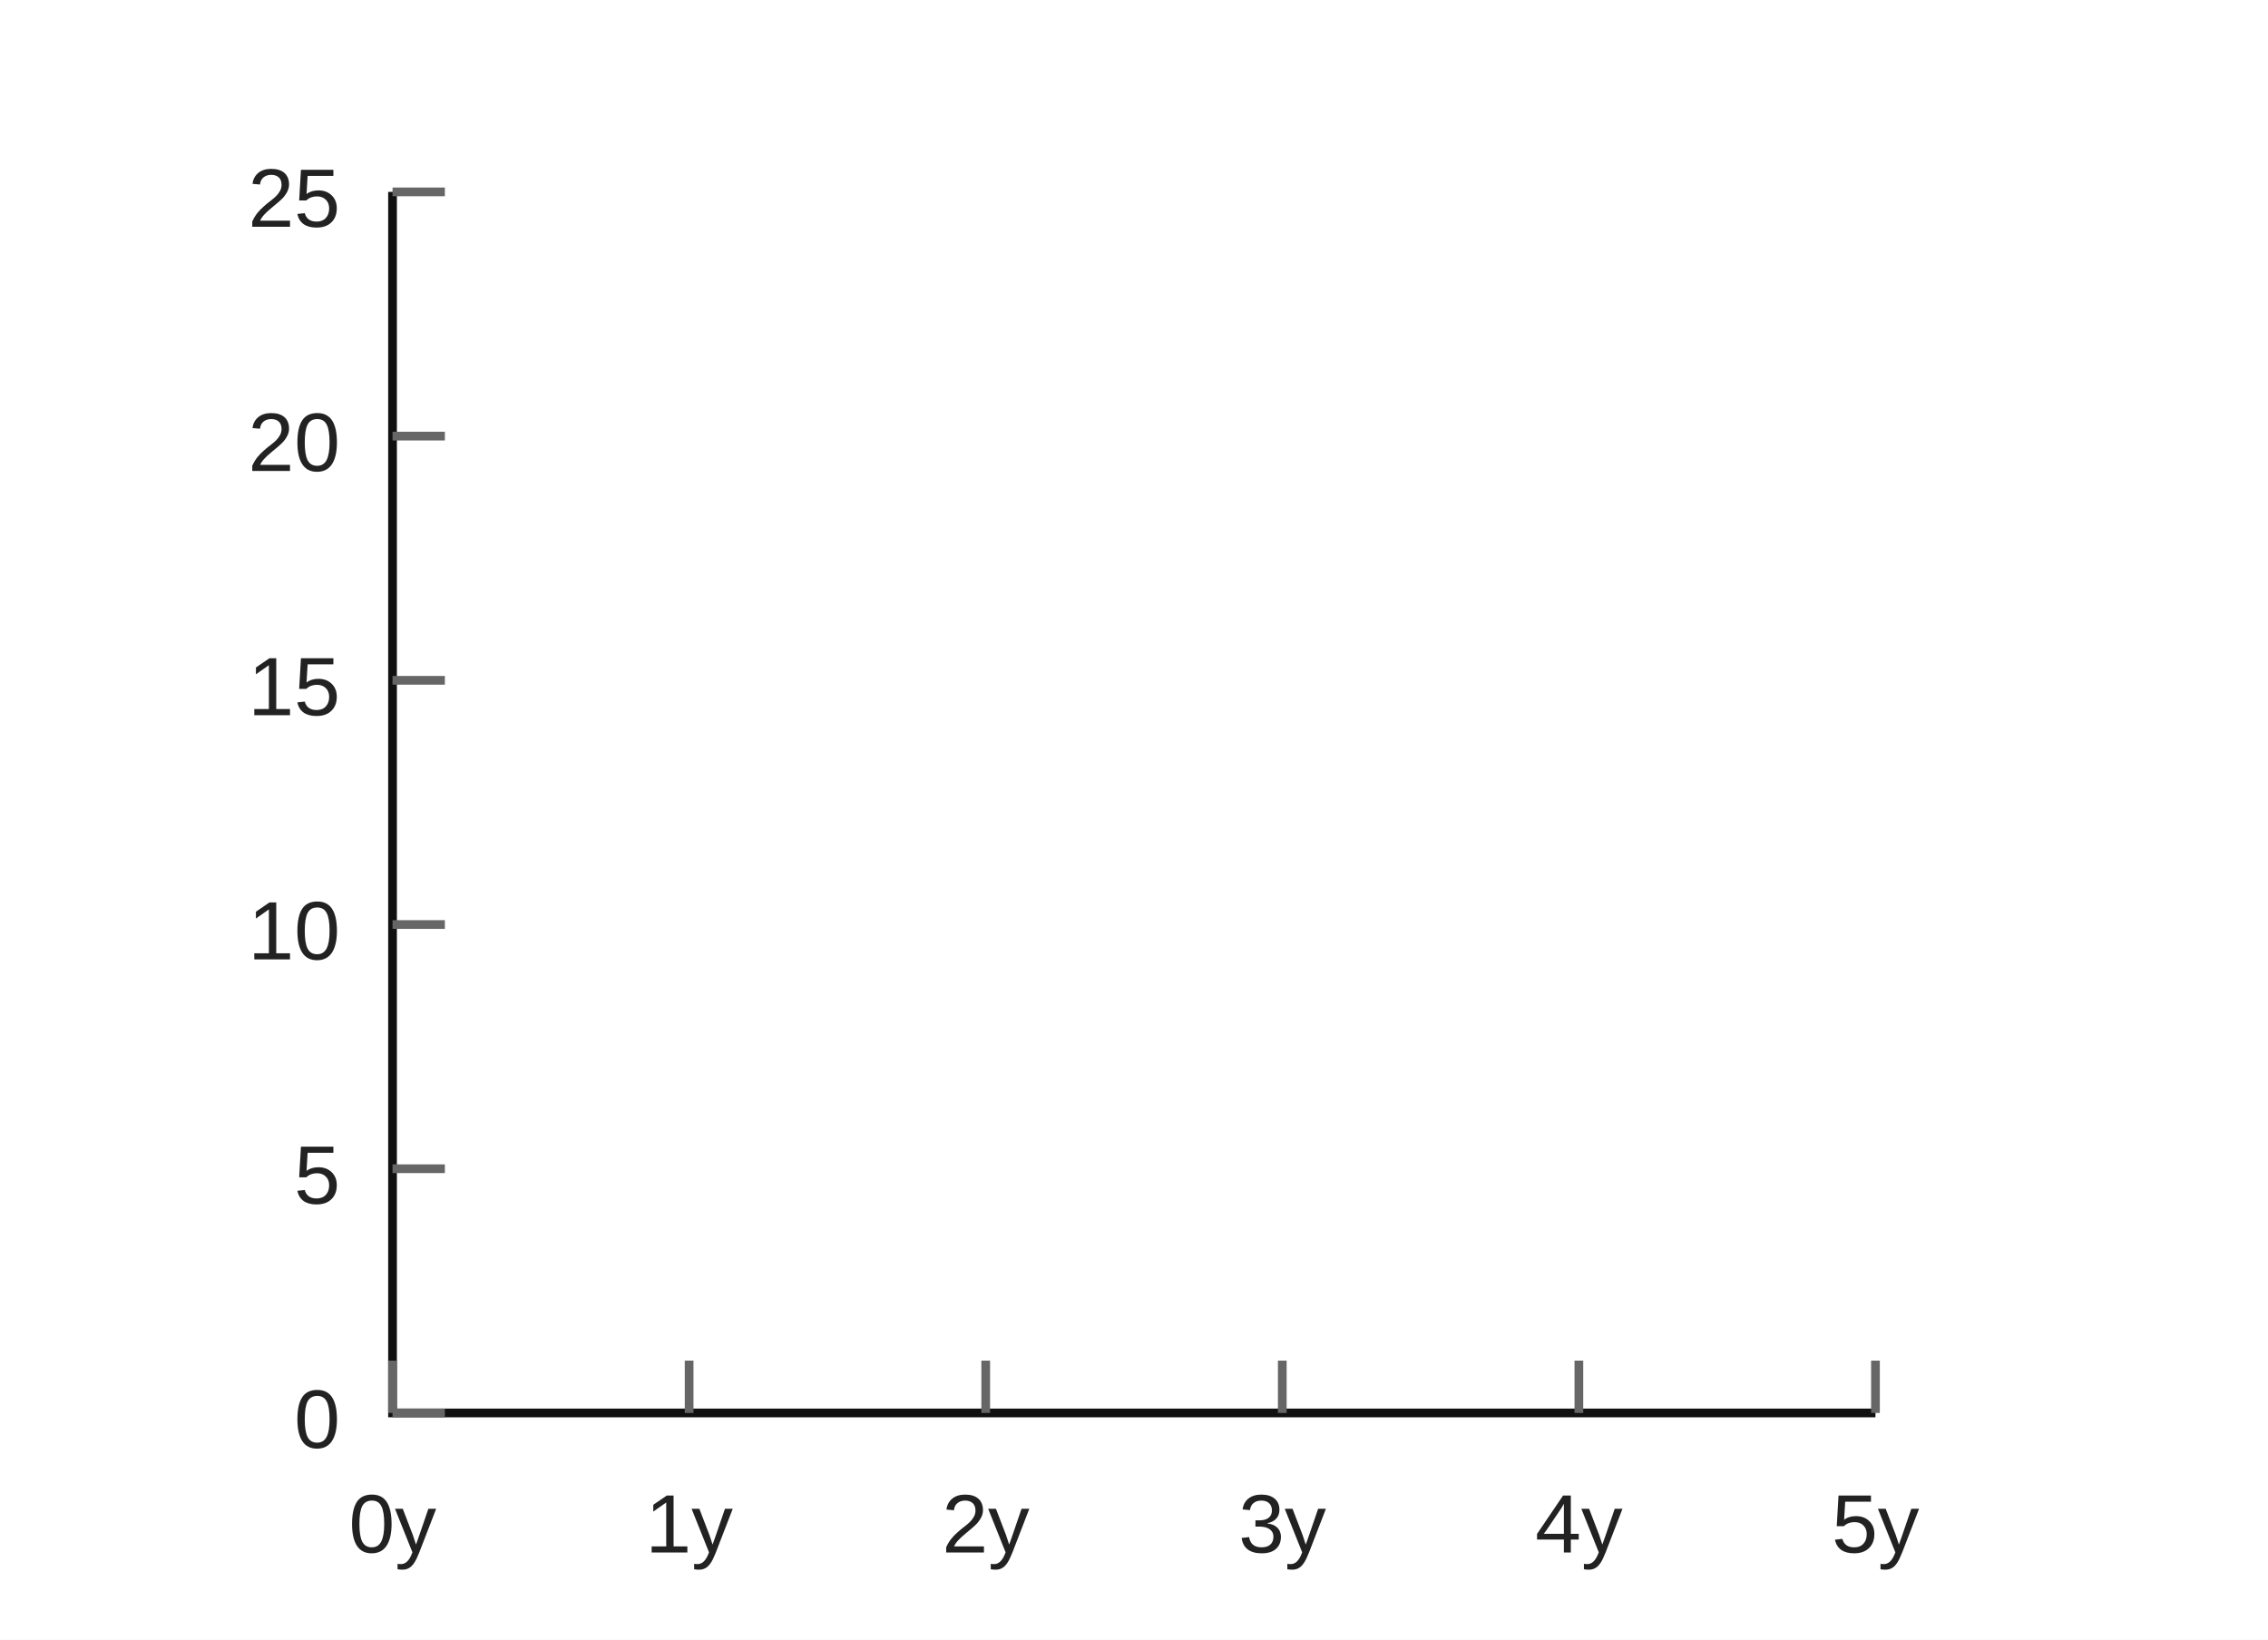
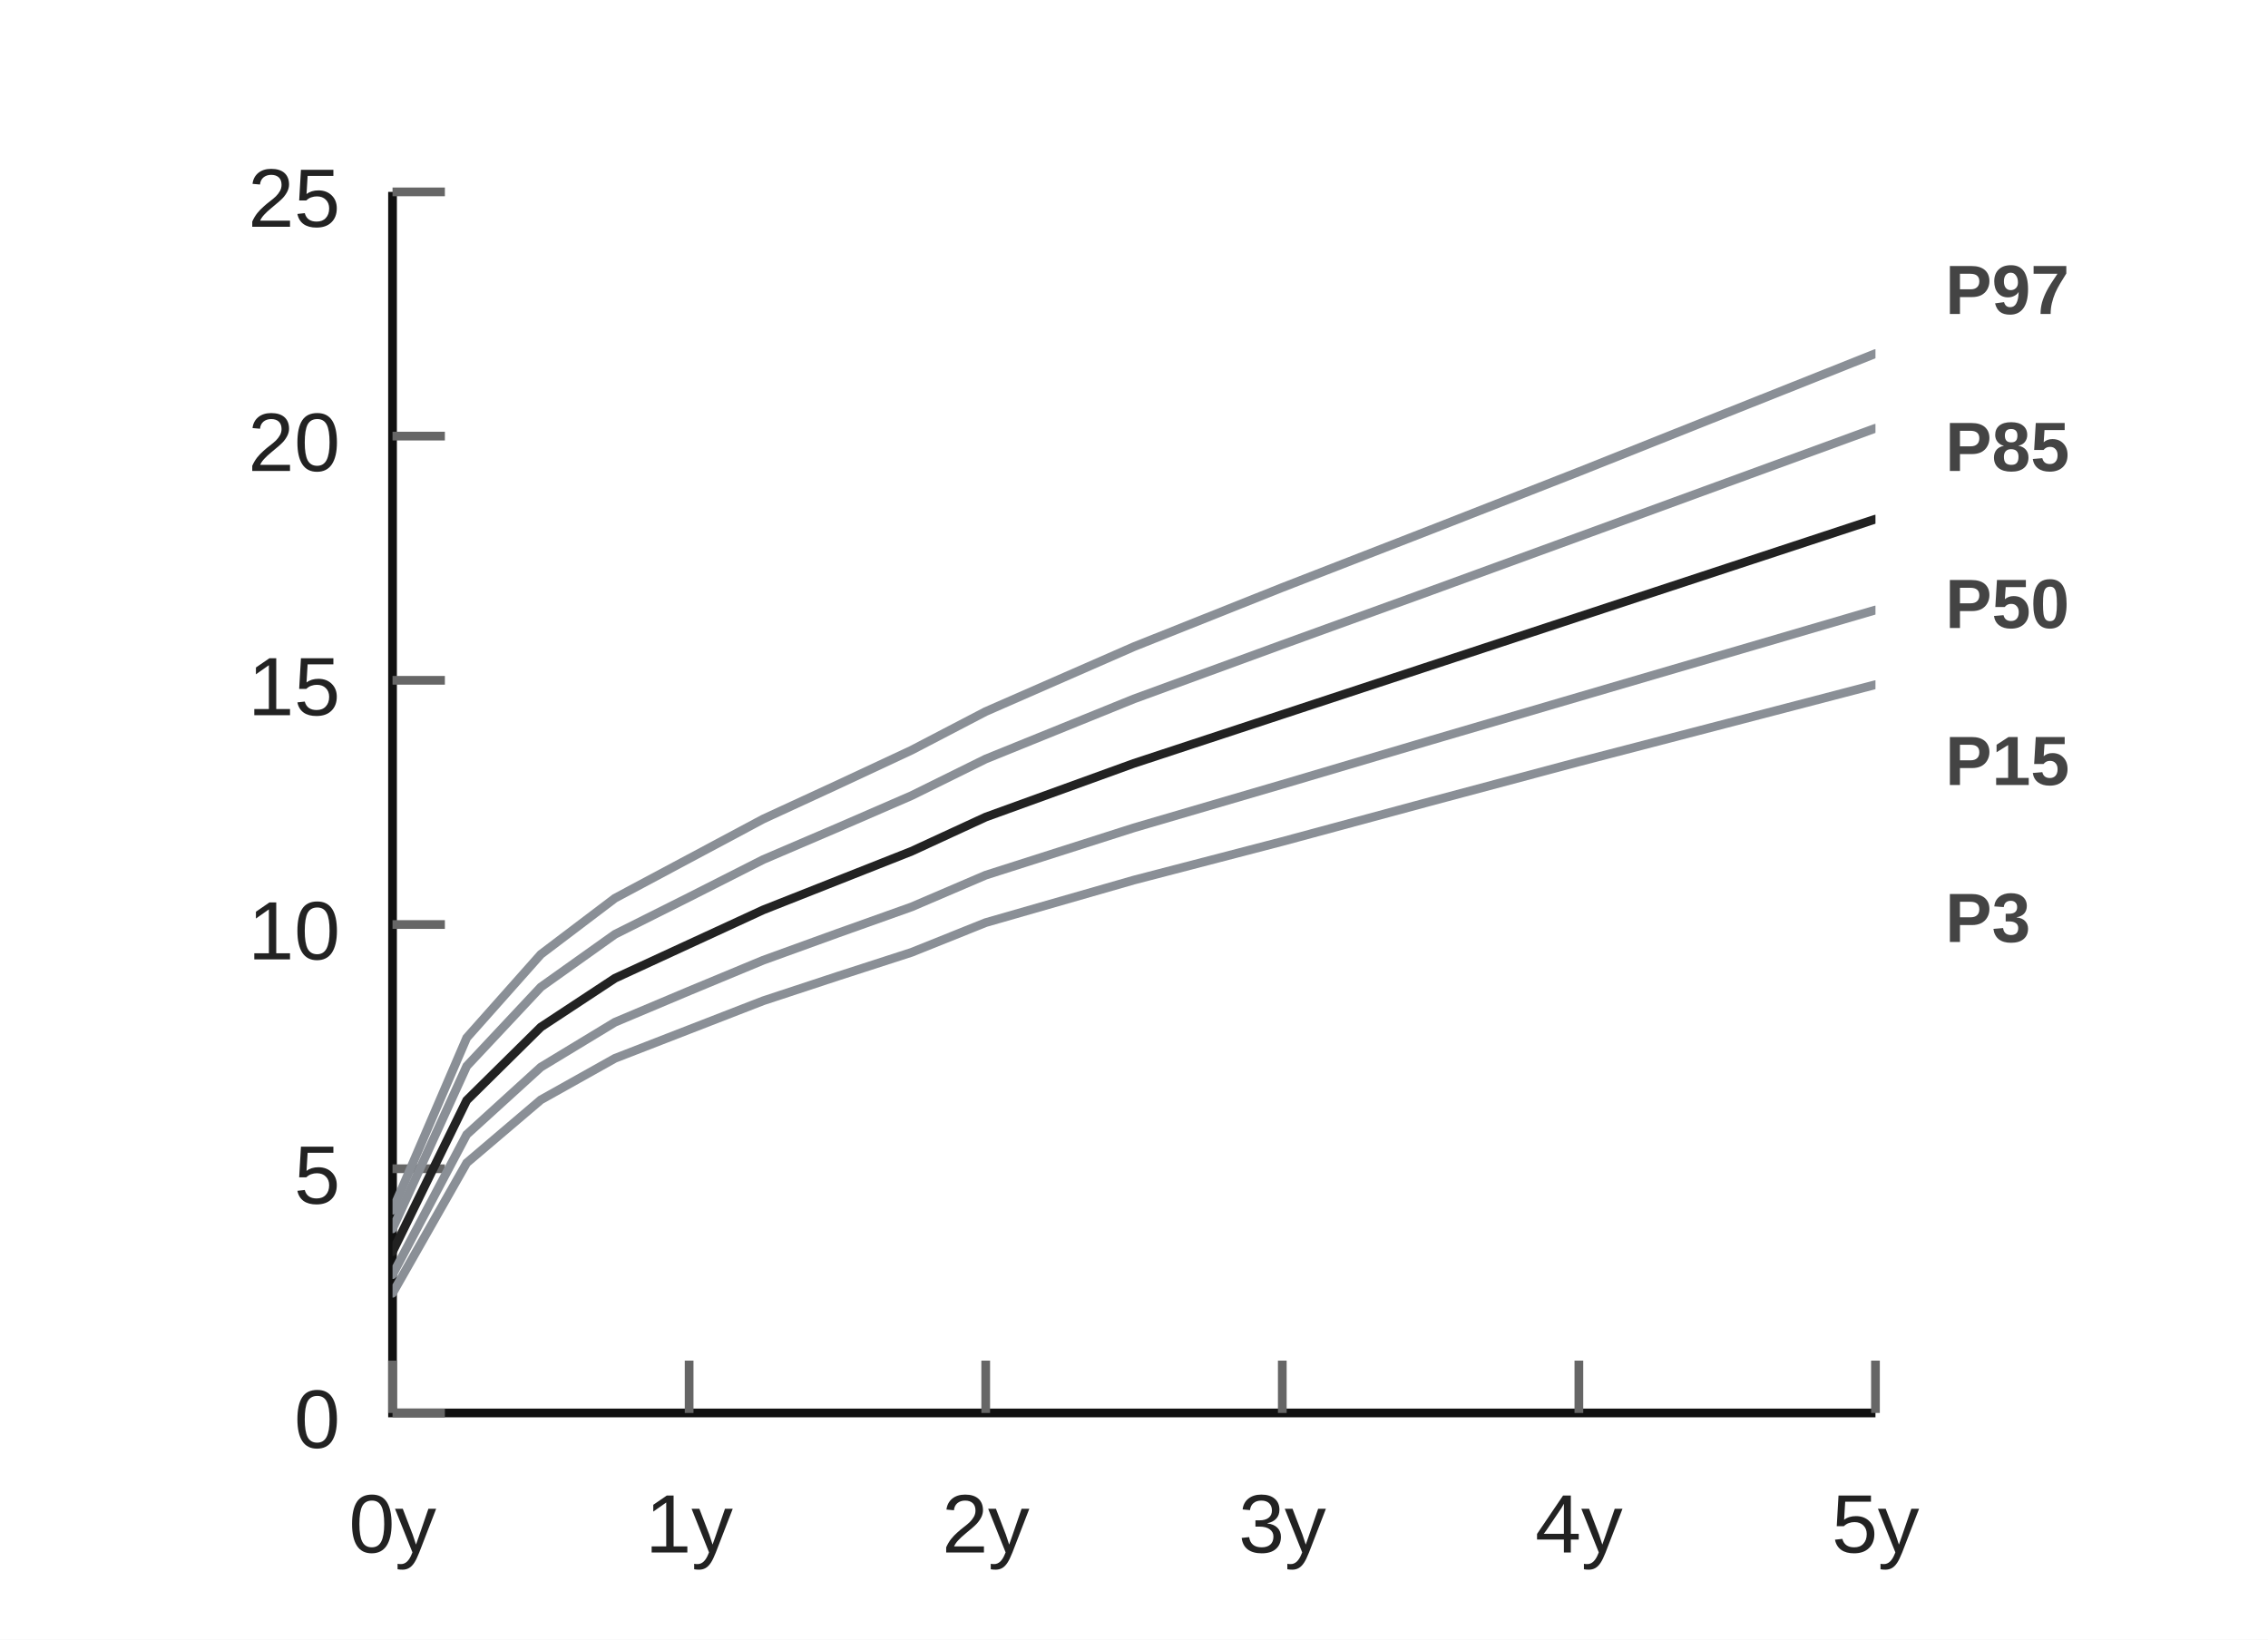
<svg xmlns="http://www.w3.org/2000/svg" viewBox="0 0 260 188" role="img" aria-label="WHO Boys Weight 0-5 years">
  <style>
    .axis { stroke: #111; stroke-width: 1; fill: none; }
    .tick { stroke: #666; stroke-width: 1; }
    .label { fill: #222; font: 9.5px Arial, sans-serif; text-anchor: middle; }
    .ylabel { fill: #222; font: 9.5px Arial, sans-serif; text-anchor: end; }
    .curve { fill: none; stroke: #8a8f96; stroke-width: 1; stroke-linecap: round; }
    .median { fill: none; stroke: #222; stroke-width: 1; stroke-linecap: round; }
    .percentile { fill: #444; font: 700 8px Arial, sans-serif; }
  </style>
  <rect x="0" y="0" width="260" height="188" fill="#fff" />
  <defs>
    <clipPath id="clip-boys-weight-0-5-minimal-svg-0">
      <rect x="45" y="22" width="170" height="140" />
    </clipPath>
  </defs>
  <path class="axis" d="M45 22 V162 H215" />
  <path class="tick" d="M45 162 V156" />
  <text class="label" x="45" y="178">0y</text>
  <path class="tick" d="M79 162 V156" />
  <text class="label" x="79" y="178">1y</text>
  <path class="tick" d="M113 162 V156" />
  <text class="label" x="113" y="178">2y</text>
  <path class="tick" d="M147 162 V156" />
  <text class="label" x="147" y="178">3y</text>
  <path class="tick" d="M181 162 V156" />
  <text class="label" x="181" y="178">4y</text>
  <path class="tick" d="M215 162 V156" />
  <text class="label" x="215" y="178">5y</text>
  <path class="tick" d="M45 22 H51" />
  <text class="ylabel" x="39" y="26">25</text>
  <path class="tick" d="M45 50 H51" />
  <text class="ylabel" x="39" y="54">20</text>
  <path class="tick" d="M45 78 H51" />
  <text class="ylabel" x="39" y="82">15</text>
  <path class="tick" d="M45 106 H51" />
  <text class="ylabel" x="39" y="110">10</text>
  <path class="tick" d="M45 134 H51" />
  <text class="ylabel" x="39" y="138">5</text>
  <path class="tick" d="M45 162 H51" />
  <text class="ylabel" x="39" y="166">0</text>
+   <g clip-path="url(#clip-boys-weight-0-5-minimal-svg-0)">
+     <path class="curve" d="M45.00 138.76 L53.50 118.99 L62.00 109.42 L70.50 102.98 L79.00 98.44 L87.50 93.90 L96.00 89.98 L104.50 86.01 L113.00 81.58 L130.00 74.14 L147.00 67.36 L164.00 60.75 L181.00 54.09 L198.00 47.31 L215.00 40.54" />
+     <path class="curve" d="M45.00 140.89 L53.50 122.24 L62.00 113.17 L70.50 107.12 L79.00 102.86 L87.50 98.55 L96.00 94.91 L104.50 91.22 L113.00 87.02 L130.00 80.13 L147.00 73.91 L164.00 67.75 L181.00 61.54 L198.00 55.32 L215.00 49.10" />
+     <path class="median" d="M45.00 143.52 L53.50 126.16 L62.00 117.76 L70.50 112.16 L79.00 108.24 L87.50 104.32 L96.00 100.96 L104.50 97.60 L113.00 93.68 L130.00 87.52 L147.00 81.92 L164.00 76.32 L181.00 70.72 L198.00 65.12 L215.00 59.52" />
+     <path class="curve" d="M45.00 146.15 L53.50 130.08 L62.00 122.35 L70.50 117.20 L79.00 113.62 L87.50 110.09 L96.00 107.01 L104.50 103.98 L113.00 100.34 L130.00 94.91 L147.00 89.93 L164.00 84.89 L181.00 79.90 L198.00 74.92 L215.00 69.94" />
+     <path class="curve" d="M45.00 148.28 L53.50 133.33 L62.00 126.10 L70.50 121.34 L79.00 118.04 L87.50 114.74 L96.00 111.94 L104.50 109.19 L113.00 105.78 L130.00 100.90 L147.00 96.48 L164.00 91.89 L181.00 87.35 L198.00 82.93 L215.00 78.50" />
+   </g>
+   <text class="percentile" x="223" y="36">P97</text>
+   <text class="percentile" x="223" y="54">P85</text>
+   <text class="percentile" x="223" y="72">P50</text>
+   <text class="percentile" x="223" y="90">P15</text>
+   <text class="percentile" x="223" y="108">P3</text>
</svg>
